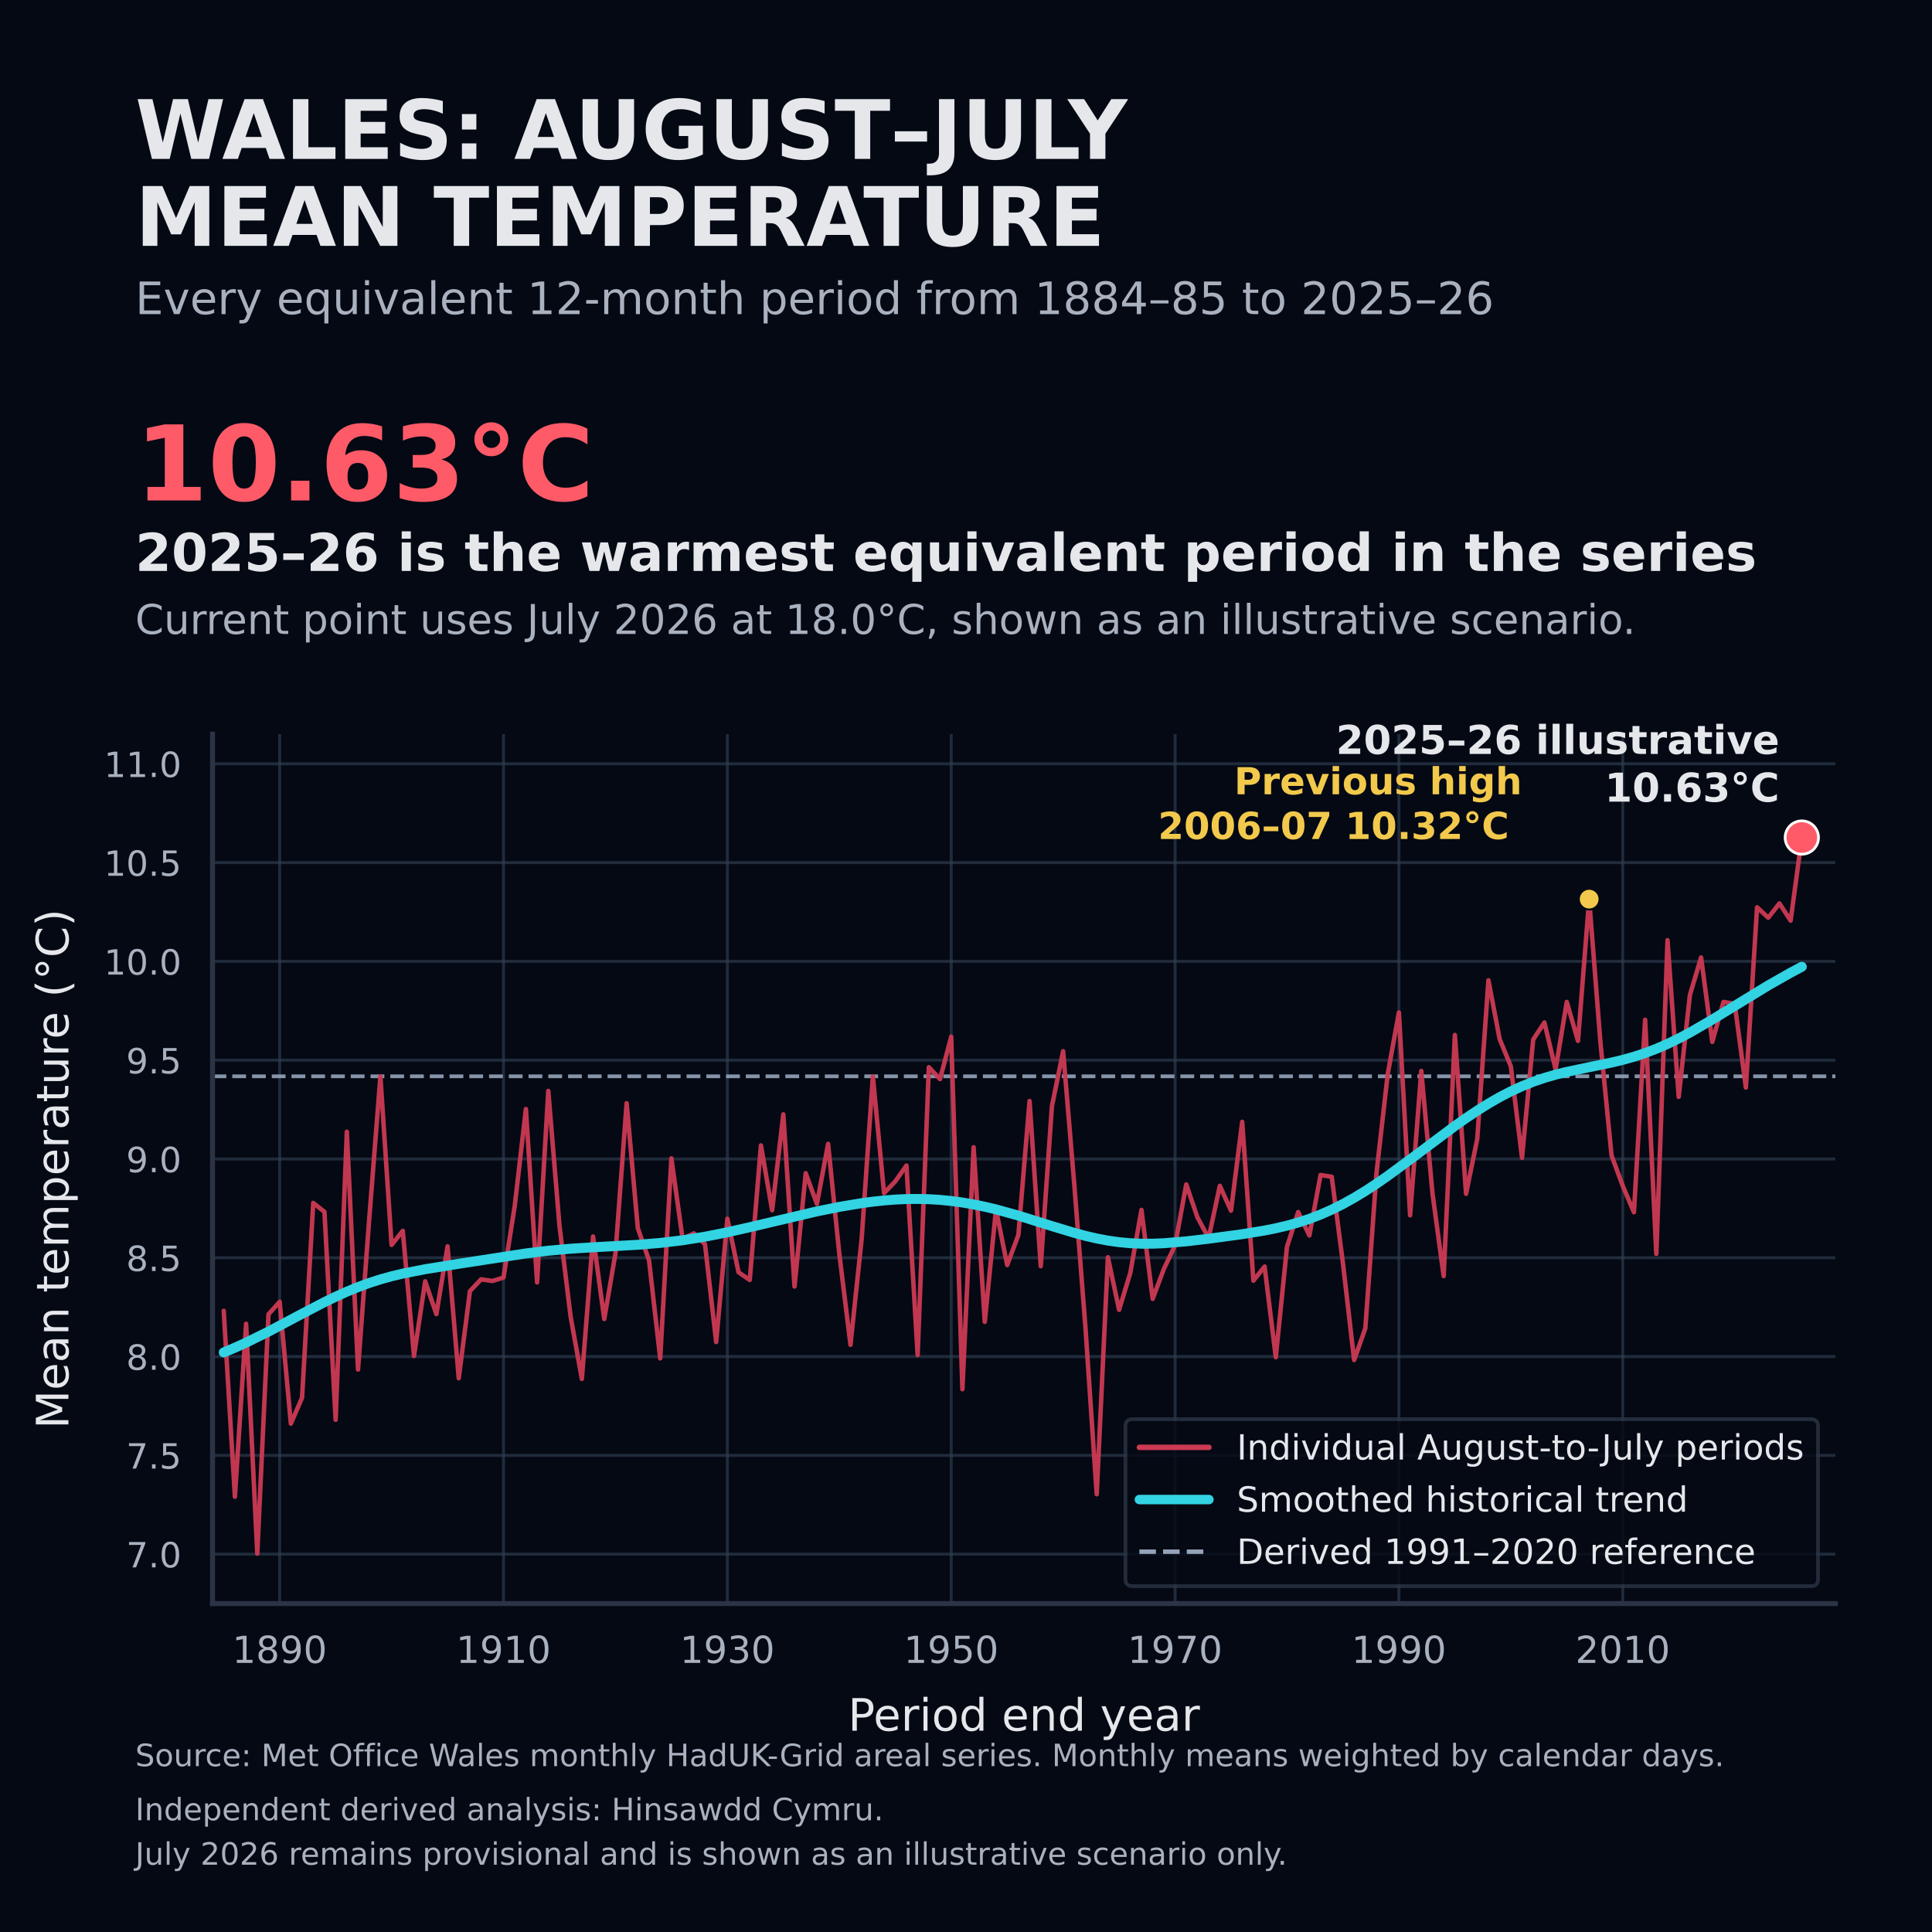
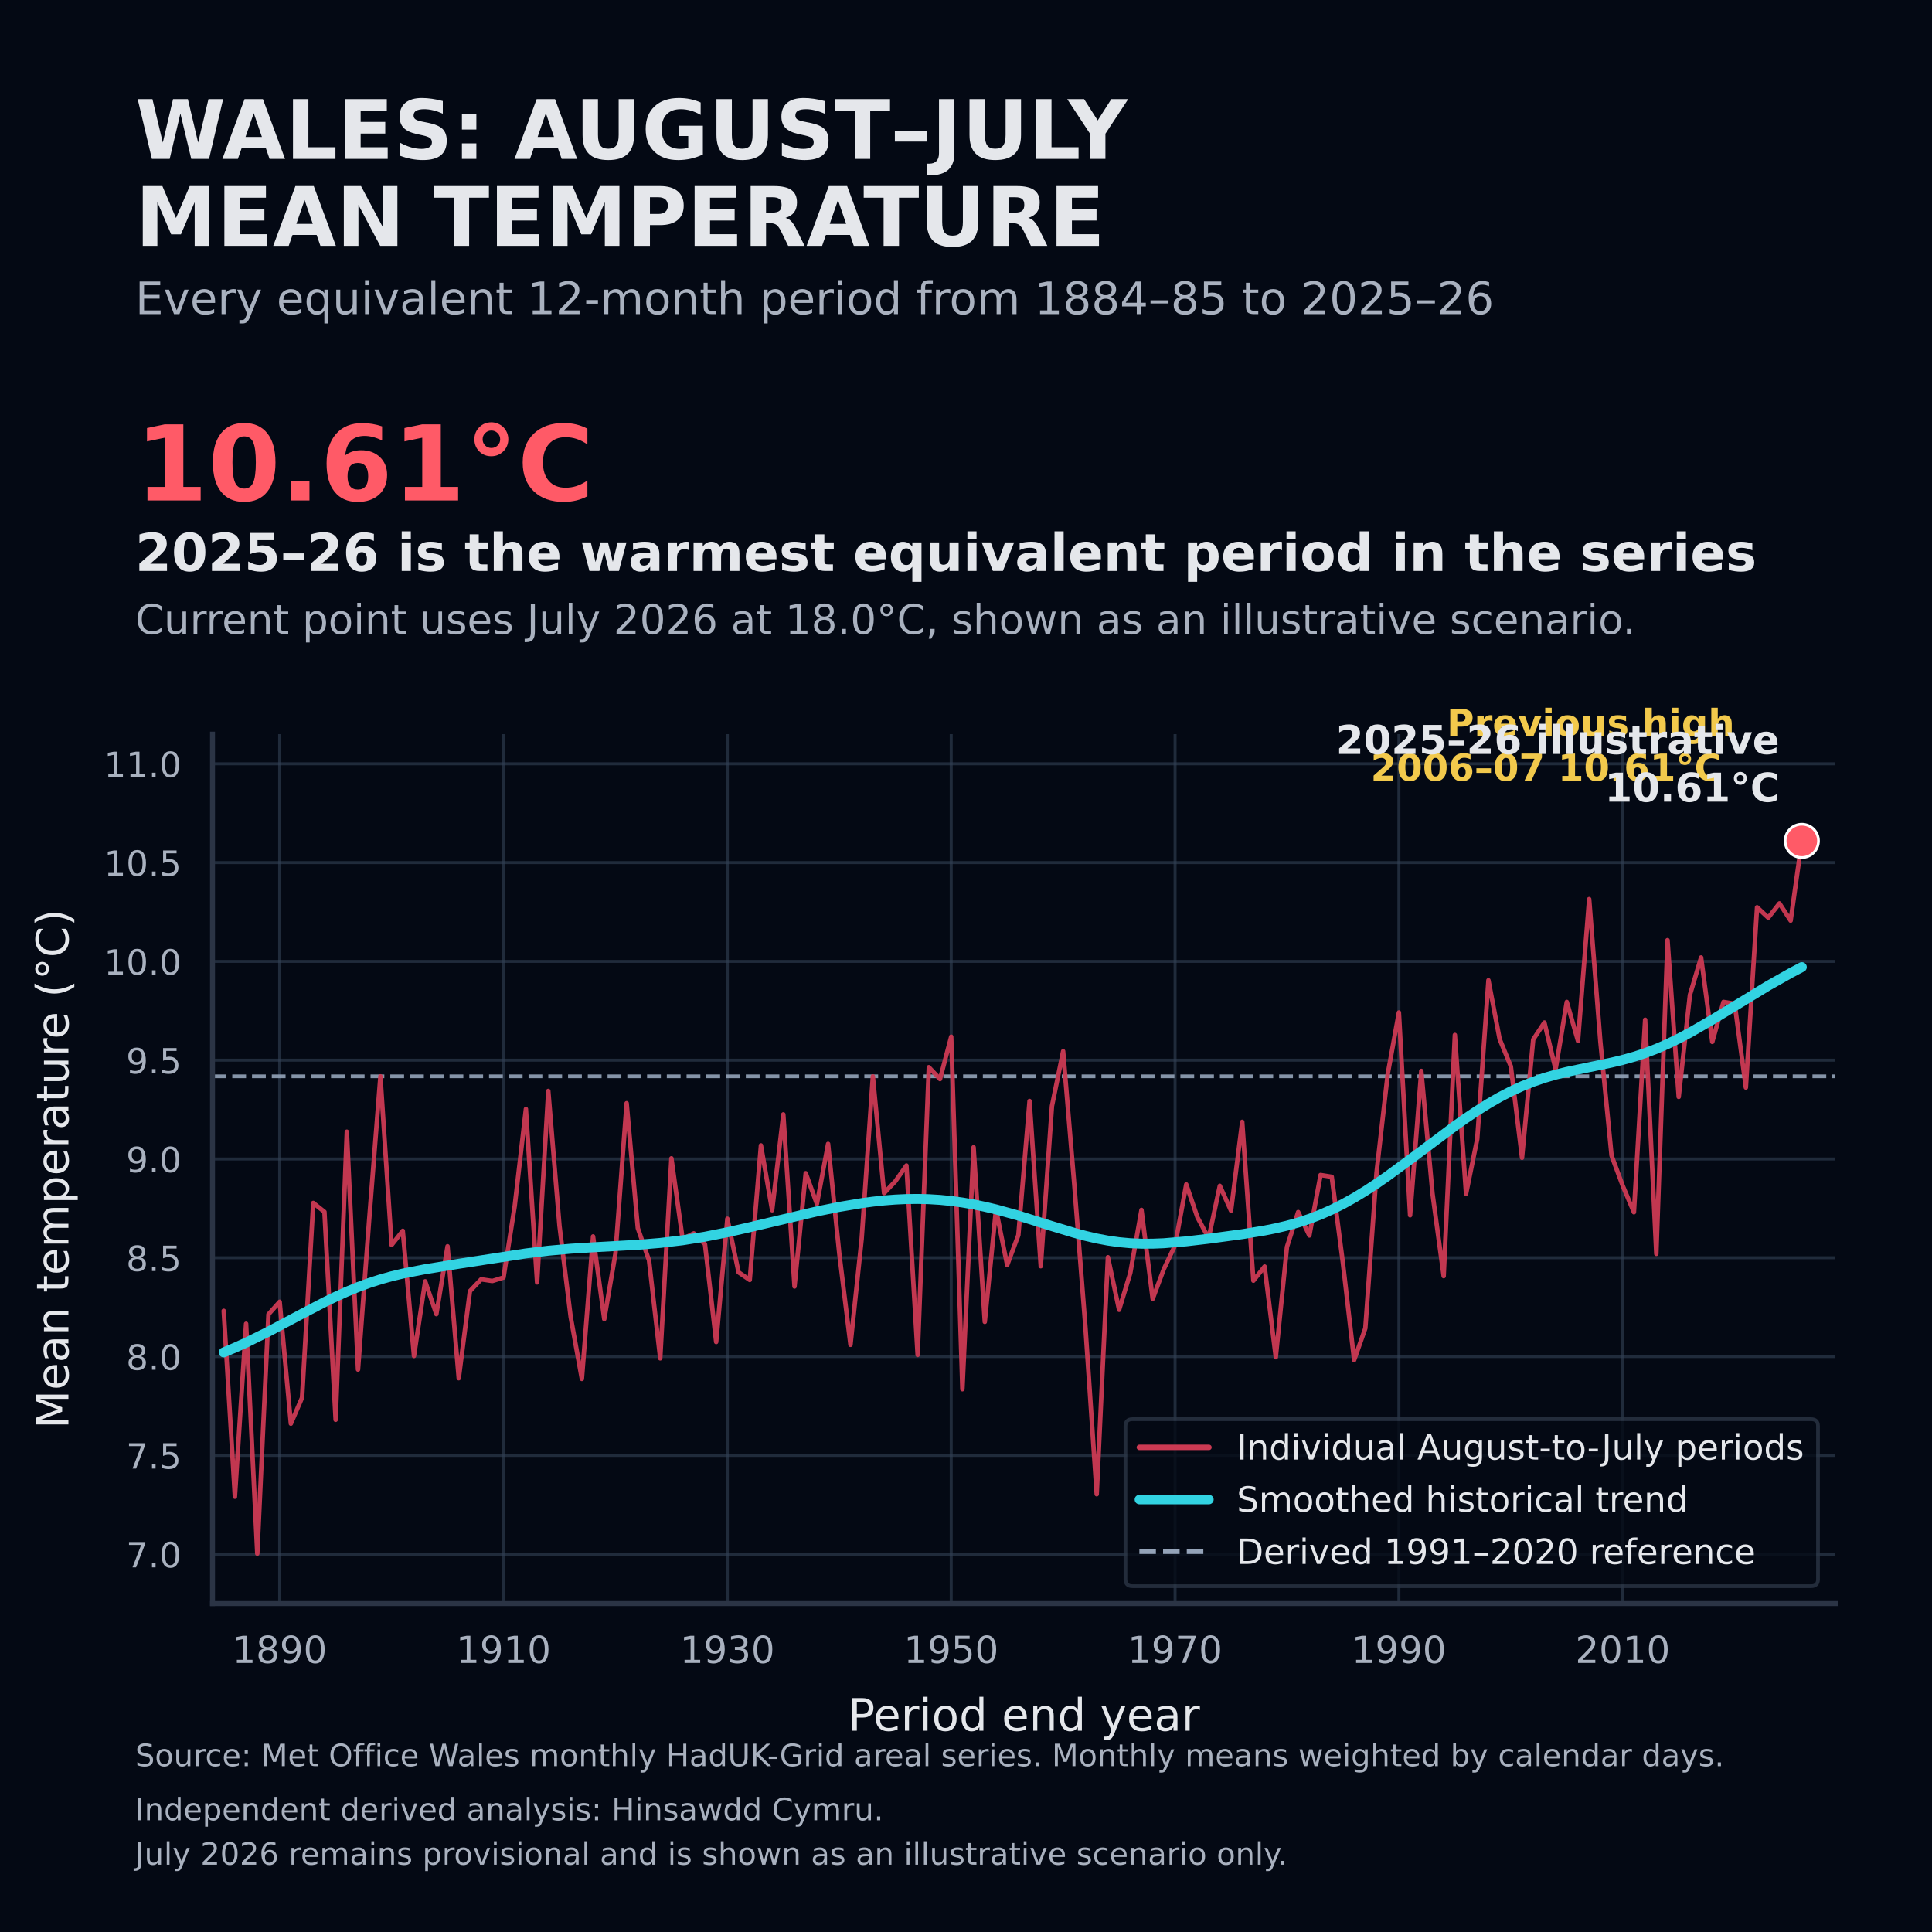
<svg xmlns="http://www.w3.org/2000/svg" xmlns:xlink="http://www.w3.org/1999/xlink" width="777.6pt" height="777.6pt" viewBox="0 0 777.6 777.6" version="1.1">
  <defs>
    <style type="text/css">*{stroke-linejoin: round; stroke-linecap: butt}</style>
  </defs>
  <g id="figure_1">
    <g id="patch_1">
      <path d="M 0 777.6  L 777.6 777.6  L 777.6 0  L 0 0  z " style="fill: #040914" />
    </g>
    <g id="axes_1">
      <g id="patch_2">
        <path d="M 85.536 645.408  L 738.72 645.408  L 738.72 295.488  L 85.536 295.488  z " style="fill: #040914" />
      </g>
      <g id="matplotlib.axis_1">
        <g id="xtick_1">
          <g id="line2d_1">
-             <path d="M 112.564 645.408  L 112.564 295.488  " clip-path="url(#p707ee0fff5)" style="fill: none; stroke: #334155; stroke-opacity: 0.6; stroke-width: 1.2; stroke-linecap: round" />
+             <path d="M 112.564 645.408  L 112.564 295.488  " clip-path="url(#p80b85d3dd5)" style="fill: none; stroke: #334155; stroke-opacity: 0.6; stroke-width: 1.2; stroke-linecap: round" />
          </g>
          <g id="text_1">
            <text style="font-size: 15px; font-family: 'DejaVu Sans'; text-anchor: middle; fill: #a9b1bf" x="112.564" y="669.304" transform="rotate(-0 112.5643 669.3045)">1890</text>
          </g>
        </g>
        <g id="xtick_2">
          <g id="line2d_2">
-             <path d="M 202.659 645.408  L 202.659 295.488  " clip-path="url(#p707ee0fff5)" style="fill: none; stroke: #334155; stroke-opacity: 0.6; stroke-width: 1.2; stroke-linecap: round" />
+             <path d="M 202.659 645.408  L 202.659 295.488  " clip-path="url(#p80b85d3dd5)" style="fill: none; stroke: #334155; stroke-opacity: 0.6; stroke-width: 1.2; stroke-linecap: round" />
          </g>
          <g id="text_2">
            <text style="font-size: 15px; font-family: 'DejaVu Sans'; text-anchor: middle; fill: #a9b1bf" x="202.659" y="669.304" transform="rotate(-0 202.6586 669.3045)">1910</text>
          </g>
        </g>
        <g id="xtick_3">
          <g id="line2d_3">
-             <path d="M 292.753 645.408  L 292.753 295.488  " clip-path="url(#p707ee0fff5)" style="fill: none; stroke: #334155; stroke-opacity: 0.6; stroke-width: 1.2; stroke-linecap: round" />
+             <path d="M 292.753 645.408  L 292.753 295.488  " clip-path="url(#p80b85d3dd5)" style="fill: none; stroke: #334155; stroke-opacity: 0.6; stroke-width: 1.2; stroke-linecap: round" />
          </g>
          <g id="text_3">
            <text style="font-size: 15px; font-family: 'DejaVu Sans'; text-anchor: middle; fill: #a9b1bf" x="292.753" y="669.304" transform="rotate(-0 292.753 669.3045)">1930</text>
          </g>
        </g>
        <g id="xtick_4">
          <g id="line2d_4">
-             <path d="M 382.847 645.408  L 382.847 295.488  " clip-path="url(#p707ee0fff5)" style="fill: none; stroke: #334155; stroke-opacity: 0.6; stroke-width: 1.2; stroke-linecap: round" />
+             <path d="M 382.847 645.408  L 382.847 295.488  " clip-path="url(#p80b85d3dd5)" style="fill: none; stroke: #334155; stroke-opacity: 0.6; stroke-width: 1.2; stroke-linecap: round" />
          </g>
          <g id="text_4">
            <text style="font-size: 15px; font-family: 'DejaVu Sans'; text-anchor: middle; fill: #a9b1bf" x="382.847" y="669.304" transform="rotate(-0 382.8473 669.3045)">1950</text>
          </g>
        </g>
        <g id="xtick_5">
          <g id="line2d_5">
-             <path d="M 472.942 645.408  L 472.942 295.488  " clip-path="url(#p707ee0fff5)" style="fill: none; stroke: #334155; stroke-opacity: 0.6; stroke-width: 1.2; stroke-linecap: round" />
+             <path d="M 472.942 645.408  L 472.942 295.488  " clip-path="url(#p80b85d3dd5)" style="fill: none; stroke: #334155; stroke-opacity: 0.6; stroke-width: 1.2; stroke-linecap: round" />
          </g>
          <g id="text_5">
            <text style="font-size: 15px; font-family: 'DejaVu Sans'; text-anchor: middle; fill: #a9b1bf" x="472.942" y="669.304" transform="rotate(-0 472.9417 669.3045)">1970</text>
          </g>
        </g>
        <g id="xtick_6">
          <g id="line2d_6">
-             <path d="M 563.036 645.408  L 563.036 295.488  " clip-path="url(#p707ee0fff5)" style="fill: none; stroke: #334155; stroke-opacity: 0.6; stroke-width: 1.2; stroke-linecap: round" />
+             <path d="M 563.036 645.408  L 563.036 295.488  " clip-path="url(#p80b85d3dd5)" style="fill: none; stroke: #334155; stroke-opacity: 0.6; stroke-width: 1.2; stroke-linecap: round" />
          </g>
          <g id="text_6">
            <text style="font-size: 15px; font-family: 'DejaVu Sans'; text-anchor: middle; fill: #a9b1bf" x="563.036" y="669.304" transform="rotate(-0 563.036 669.3045)">1990</text>
          </g>
        </g>
        <g id="xtick_7">
          <g id="line2d_7">
-             <path d="M 653.13 645.408  L 653.13 295.488  " clip-path="url(#p707ee0fff5)" style="fill: none; stroke: #334155; stroke-opacity: 0.6; stroke-width: 1.2; stroke-linecap: round" />
+             <path d="M 653.13 645.408  L 653.13 295.488  " clip-path="url(#p80b85d3dd5)" style="fill: none; stroke: #334155; stroke-opacity: 0.6; stroke-width: 1.2; stroke-linecap: round" />
          </g>
          <g id="text_7">
            <text style="font-size: 15px; font-family: 'DejaVu Sans'; text-anchor: middle; fill: #a9b1bf" x="653.13" y="669.304" transform="rotate(-0 653.1304 669.3045)">2010</text>
          </g>
        </g>
        <g id="text_8">
          <text style="font-size: 18px; font-family: 'DejaVu Sans'; text-anchor: middle; fill: #e5e7eb" x="412.128" y="696.585" transform="rotate(-0 412.128 696.5852)">Period end year</text>
        </g>
      </g>
      <g id="matplotlib.axis_2">
        <g id="ytick_1">
          <g id="line2d_8">
-             <path d="M 85.536 625.526  L 738.72 625.526  " clip-path="url(#p707ee0fff5)" style="fill: none; stroke: #334155; stroke-opacity: 0.6; stroke-width: 1.2; stroke-linecap: round" />
+             <path d="M 85.536 625.526  L 738.72 625.526  " clip-path="url(#p80b85d3dd5)" style="fill: none; stroke: #334155; stroke-opacity: 0.6; stroke-width: 1.2; stroke-linecap: round" />
          </g>
          <g id="text_9">
            <text style="font-size: 14px; font-family: 'DejaVu Sans'; text-anchor: end; fill: #a9b1bf" x="73.036" y="630.845" transform="rotate(-0 73.036 630.8445)">7.0</text>
          </g>
        </g>
        <g id="ytick_2">
          <g id="line2d_9">
-             <path d="M 85.536 585.763  L 738.72 585.763  " clip-path="url(#p707ee0fff5)" style="fill: none; stroke: #334155; stroke-opacity: 0.6; stroke-width: 1.2; stroke-linecap: round" />
+             <path d="M 85.536 585.763  L 738.72 585.763  " clip-path="url(#p80b85d3dd5)" style="fill: none; stroke: #334155; stroke-opacity: 0.6; stroke-width: 1.2; stroke-linecap: round" />
          </g>
          <g id="text_10">
            <text style="font-size: 14px; font-family: 'DejaVu Sans'; text-anchor: end; fill: #a9b1bf" x="73.036" y="591.081" transform="rotate(-0 73.036 591.0809)">7.5</text>
          </g>
        </g>
        <g id="ytick_3">
          <g id="line2d_10">
-             <path d="M 85.536 545.999  L 738.72 545.999  " clip-path="url(#p707ee0fff5)" style="fill: none; stroke: #334155; stroke-opacity: 0.6; stroke-width: 1.2; stroke-linecap: round" />
+             <path d="M 85.536 545.999  L 738.72 545.999  " clip-path="url(#p80b85d3dd5)" style="fill: none; stroke: #334155; stroke-opacity: 0.6; stroke-width: 1.2; stroke-linecap: round" />
          </g>
          <g id="text_11">
            <text style="font-size: 14px; font-family: 'DejaVu Sans'; text-anchor: end; fill: #a9b1bf" x="73.036" y="551.317" transform="rotate(-0 73.036 551.3173)">8.0</text>
          </g>
        </g>
        <g id="ytick_4">
          <g id="line2d_11">
-             <path d="M 85.536 506.235  L 738.72 506.235  " clip-path="url(#p707ee0fff5)" style="fill: none; stroke: #334155; stroke-opacity: 0.6; stroke-width: 1.2; stroke-linecap: round" />
+             <path d="M 85.536 506.235  L 738.72 506.235  " clip-path="url(#p80b85d3dd5)" style="fill: none; stroke: #334155; stroke-opacity: 0.6; stroke-width: 1.2; stroke-linecap: round" />
          </g>
          <g id="text_12">
            <text style="font-size: 14px; font-family: 'DejaVu Sans'; text-anchor: end; fill: #a9b1bf" x="73.036" y="511.554" transform="rotate(-0 73.036 511.5536)">8.5</text>
          </g>
        </g>
        <g id="ytick_5">
          <g id="line2d_12">
-             <path d="M 85.536 466.472  L 738.72 466.472  " clip-path="url(#p707ee0fff5)" style="fill: none; stroke: #334155; stroke-opacity: 0.6; stroke-width: 1.2; stroke-linecap: round" />
+             <path d="M 85.536 466.472  L 738.72 466.472  " clip-path="url(#p80b85d3dd5)" style="fill: none; stroke: #334155; stroke-opacity: 0.6; stroke-width: 1.2; stroke-linecap: round" />
          </g>
          <g id="text_13">
            <text style="font-size: 14px; font-family: 'DejaVu Sans'; text-anchor: end; fill: #a9b1bf" x="73.036" y="471.79" transform="rotate(-0 73.036 471.79)">9.0</text>
          </g>
        </g>
        <g id="ytick_6">
          <g id="line2d_13">
-             <path d="M 85.536 426.708  L 738.72 426.708  " clip-path="url(#p707ee0fff5)" style="fill: none; stroke: #334155; stroke-opacity: 0.6; stroke-width: 1.2; stroke-linecap: round" />
+             <path d="M 85.536 426.708  L 738.72 426.708  " clip-path="url(#p80b85d3dd5)" style="fill: none; stroke: #334155; stroke-opacity: 0.6; stroke-width: 1.2; stroke-linecap: round" />
          </g>
          <g id="text_14">
            <text style="font-size: 14px; font-family: 'DejaVu Sans'; text-anchor: end; fill: #a9b1bf" x="73.036" y="432.026" transform="rotate(-0 73.036 432.0264)">9.5</text>
          </g>
        </g>
        <g id="ytick_7">
          <g id="line2d_14">
-             <path d="M 85.536 386.944  L 738.72 386.944  " clip-path="url(#p707ee0fff5)" style="fill: none; stroke: #334155; stroke-opacity: 0.6; stroke-width: 1.2; stroke-linecap: round" />
+             <path d="M 85.536 386.944  L 738.72 386.944  " clip-path="url(#p80b85d3dd5)" style="fill: none; stroke: #334155; stroke-opacity: 0.6; stroke-width: 1.2; stroke-linecap: round" />
          </g>
          <g id="text_15">
            <text style="font-size: 14px; font-family: 'DejaVu Sans'; text-anchor: end; fill: #a9b1bf" x="73.036" y="392.263" transform="rotate(-0 73.036 392.2627)">10.0</text>
          </g>
        </g>
        <g id="ytick_8">
          <g id="line2d_15">
-             <path d="M 85.536 347.181  L 738.72 347.181  " clip-path="url(#p707ee0fff5)" style="fill: none; stroke: #334155; stroke-opacity: 0.6; stroke-width: 1.2; stroke-linecap: round" />
+             <path d="M 85.536 347.181  L 738.72 347.181  " clip-path="url(#p80b85d3dd5)" style="fill: none; stroke: #334155; stroke-opacity: 0.6; stroke-width: 1.2; stroke-linecap: round" />
          </g>
          <g id="text_16">
            <text style="font-size: 14px; font-family: 'DejaVu Sans'; text-anchor: end; fill: #a9b1bf" x="73.036" y="352.499" transform="rotate(-0 73.036 352.4991)">10.5</text>
          </g>
        </g>
        <g id="ytick_9">
          <g id="line2d_16">
-             <path d="M 85.536 307.417  L 738.72 307.417  " clip-path="url(#p707ee0fff5)" style="fill: none; stroke: #334155; stroke-opacity: 0.6; stroke-width: 1.2; stroke-linecap: round" />
+             <path d="M 85.536 307.417  L 738.72 307.417  " clip-path="url(#p80b85d3dd5)" style="fill: none; stroke: #334155; stroke-opacity: 0.6; stroke-width: 1.2; stroke-linecap: round" />
          </g>
          <g id="text_17">
            <text style="font-size: 14px; font-family: 'DejaVu Sans'; text-anchor: end; fill: #a9b1bf" x="73.036" y="312.735" transform="rotate(-0 73.036 312.7355)">11.0</text>
          </g>
        </g>
        <g id="text_18">
          <text style="font-size: 18px; font-family: 'DejaVu Sans'; text-anchor: middle; fill: #e5e7eb" x="27.54" y="470.448" transform="rotate(-90 27.53991 470.448)">Mean temperature (°C)</text>
        </g>
      </g>
      <g id="line2d_17">
-         <path d="M 85.536 433.201  L 738.72 433.201  " clip-path="url(#p707ee0fff5)" style="fill: none; stroke-dasharray: 5.55,2.4; stroke-dashoffset: 0; stroke: #94a3b8; stroke-opacity: 0.9; stroke-width: 1.5" />
+         <path d="M 85.536 433.201  L 738.72 433.201  " clip-path="url(#p80b85d3dd5)" style="fill: none; stroke-dasharray: 5.55,2.4; stroke-dashoffset: 0; stroke: #94a3b8; stroke-opacity: 0.9; stroke-width: 1.5" />
      </g>
      <g id="patch_3">
        <path d="M 85.536 645.408  L 85.536 295.488  " style="fill: none; stroke: #2b3445; stroke-width: 2; stroke-linejoin: miter; stroke-linecap: square" />
      </g>
      <g id="patch_4">
        <path d="M 85.536 645.408  L 738.72 645.408  " style="fill: none; stroke: #2b3445; stroke-width: 2; stroke-linejoin: miter; stroke-linecap: square" />
      </g>
      <g id="line2d_18">
-         <path d="M 90.041 527.588  L 94.545 602.409  L 99.05 532.795  L 103.555 625.287  L 108.06 528.982  L 112.564 523.949  L 117.069 572.995  L 121.574 562.556  L 126.078 484.164  L 130.583 487.737  L 135.088 571.448  L 139.593 455.499  L 144.097 551.228  L 148.602 490.7  L 153.107 433.223  L 157.611 501.071  L 162.116 495.385  L 166.621 545.759  L 171.126 515.713  L 175.63 528.92  L 180.135 501.616  L 184.64 554.714  L 189.144 519.657  L 193.649 514.905  L 198.154 515.582  L 202.659 514.188  L 207.163 485.427  L 211.668 446.373  L 216.173 516.149  L 220.678 439.084  L 225.182 493.358  L 229.687 530.072  L 234.192 554.997  L 238.696 497.651  L 243.201 530.9  L 247.706 504.54  L 252.211 444.03  L 256.715 494.317  L 261.22 507.281  L 265.725 546.716  L 270.229 466.21  L 274.734 498.675  L 279.239 496.409  L 283.744 500.781  L 288.248 540.138  L 292.753 490.526  L 297.258 512.075  L 301.762 515.166  L 306.267 461.003  L 310.772 487.105  L 315.277 448.518  L 319.781 517.795  L 324.286 472.202  L 328.791 484.556  L 333.295 460.393  L 337.8 504.562  L 342.305 541.271  L 346.81 498.588  L 351.314 433.245  L 355.819 480.226  L 360.324 475.492  L 364.828 469.108  L 369.333 545.345  L 373.838 429.533  L 378.343 434.312  L 382.847 417.252  L 387.352 559.137  L 391.857 461.756  L 396.361 532.033  L 400.866 486.735  L 405.371 509.177  L 409.876 497.087  L 414.38 443.136  L 418.885 509.634  L 423.39 445.206  L 427.895 423.101  L 432.399 476.974  L 436.904 534.669  L 441.409 601.407  L 445.913 506.018  L 450.418 527.174  L 454.923 512.358  L 459.428 486.974  L 463.932 522.771  L 468.437 510.745  L 472.942 501.246  L 477.446 476.712  L 481.951 489.96  L 486.456 498.348  L 490.961 477.279  L 495.465 487.279  L 499.97 451.522  L 504.475 515.452  L 508.979 509.765  L 513.484 546.26  L 517.989 501.846  L 522.494 487.824  L 526.998 497.258  L 531.503 472.921  L 536.008 473.642  L 540.512 508.458  L 545.017 547.393  L 549.522 534.625  L 554.027 472.012  L 558.531 432.351  L 563.036 407.513  L 567.541 489.132  L 572.045 431.032  L 576.55 480.307  L 581.055 513.622  L 585.56 416.555  L 590.064 480.487  L 594.569 458.41  L 599.074 394.548  L 603.578 418.211  L 608.083 429.163  L 612.588 465.992  L 617.093 418.385  L 621.597 411.543  L 626.102 430.402  L 630.607 403.264  L 635.112 418.951  L 639.616 361.888  L 644.121 419.255  L 648.626 465.099  L 653.13 477.279  L 657.635 487.911  L 662.14 410.433  L 666.645 504.667  L 671.149 378.403  L 675.654 441.48  L 680.159 400.46  L 684.663 385.354  L 689.168 419.344  L 693.673 403.264  L 698.178 403.98  L 702.682 437.711  L 707.187 365.178  L 711.692 369.361  L 716.196 363.608  L 720.701 370.538  L 725.206 337.093  L 725.206 337.093  " clip-path="url(#p707ee0fff5)" style="fill: none; stroke: #cc3a53; stroke-opacity: 0.95; stroke-width: 1.8; stroke-linecap: round" />
+         <path d="M 90.041 527.588  L 94.545 602.409  L 99.05 532.795  L 103.555 625.287  L 108.06 528.982  L 112.564 523.949  L 117.069 572.995  L 121.574 562.556  L 126.078 484.164  L 130.583 487.737  L 135.088 571.448  L 139.593 455.499  L 144.097 551.228  L 148.602 490.7  L 153.107 433.223  L 157.611 501.071  L 162.116 495.385  L 166.621 545.759  L 171.126 515.713  L 175.63 528.92  L 180.135 501.616  L 184.64 554.714  L 189.144 519.657  L 193.649 514.905  L 198.154 515.582  L 202.659 514.188  L 207.163 485.427  L 211.668 446.373  L 216.173 516.149  L 220.678 439.084  L 225.182 493.358  L 229.687 530.072  L 234.192 554.997  L 238.696 497.651  L 243.201 530.9  L 247.706 504.54  L 252.211 444.03  L 256.715 494.317  L 261.22 507.281  L 265.725 546.716  L 270.229 466.21  L 274.734 498.675  L 279.239 496.409  L 283.744 500.781  L 288.248 540.138  L 292.753 490.526  L 297.258 512.075  L 301.762 515.166  L 306.267 461.003  L 310.772 487.105  L 315.277 448.518  L 319.781 517.795  L 324.286 472.202  L 328.791 484.556  L 333.295 460.393  L 337.8 504.562  L 342.305 541.271  L 346.81 498.588  L 351.314 433.245  L 355.819 480.226  L 360.324 475.492  L 364.828 469.108  L 369.333 545.345  L 373.838 429.533  L 378.343 434.312  L 382.847 417.252  L 387.352 559.137  L 391.857 461.756  L 396.361 532.033  L 400.866 486.735  L 405.371 509.177  L 409.876 497.087  L 414.38 443.136  L 418.885 509.634  L 423.39 445.206  L 427.895 423.101  L 432.399 476.974  L 436.904 534.669  L 441.409 601.407  L 445.913 506.018  L 450.418 527.174  L 454.923 512.358  L 459.428 486.974  L 463.932 522.771  L 468.437 510.745  L 472.942 501.246  L 477.446 476.712  L 481.951 489.96  L 486.456 498.348  L 490.961 477.279  L 495.465 487.279  L 499.97 451.522  L 504.475 515.452  L 508.979 509.765  L 513.484 546.26  L 517.989 501.846  L 522.494 487.824  L 526.998 497.258  L 531.503 472.921  L 536.008 473.642  L 540.512 508.458  L 545.017 547.393  L 549.522 534.625  L 554.027 472.012  L 558.531 432.351  L 563.036 407.513  L 567.541 489.132  L 572.045 431.032  L 576.55 480.307  L 581.055 513.622  L 585.56 416.555  L 590.064 480.487  L 594.569 458.41  L 599.074 394.548  L 603.578 418.211  L 608.083 429.163  L 612.588 465.992  L 617.093 418.385  L 621.597 411.543  L 626.102 430.402  L 630.607 403.264  L 635.112 418.951  L 639.616 361.888  L 644.121 419.255  L 648.626 465.099  L 653.13 477.279  L 657.635 487.911  L 662.14 410.433  L 666.645 504.667  L 671.149 378.403  L 675.654 441.48  L 680.159 400.46  L 684.663 385.354  L 689.168 419.344  L 693.673 403.264  L 698.178 403.98  L 702.682 437.711  L 707.187 365.178  L 711.692 369.361  L 716.196 363.608  L 720.701 370.538  L 725.206 338.444  L 725.206 338.444  " clip-path="url(#p80b85d3dd5)" style="fill: none; stroke: #cc3a53; stroke-opacity: 0.95; stroke-width: 1.8; stroke-linecap: round" />
      </g>
      <g id="text_19">
-         <text style="font-weight: 700; font-size: 15px; font-family: 'DejaVu Sans'; fill: #f2c94c" transform="translate(496.734 319.6934)">Previous high</text>
-         <text style="font-weight: 700; font-size: 15px; font-family: 'DejaVu Sans'; fill: #f2c94c" transform="translate(466.0707 337.6963)">2006–07  10.32°C</text>
+         <text style="font-weight: 700; font-size: 15px; font-family: 'DejaVu Sans'; fill: #f2c94c" transform="translate(582.3236 296.2492)">Previous high</text>
+         <text style="font-weight: 700; font-size: 15px; font-family: 'DejaVu Sans'; fill: #f2c94c" transform="translate(551.6604 314.2521)">2006–07  10.61°C</text>
      </g>
      <g id="text_20">
        <text style="font-weight: 700; font-size: 16px; font-family: 'DejaVu Sans'; fill: #e5e7eb" transform="translate(537.7139 303.4457)">2025–26 illustrative</text>
-         <text style="font-weight: 700; font-size: 16px; font-family: 'DejaVu Sans'; fill: #e5e7eb" transform="translate(645.8464 322.6489)">10.63°C</text>
+         <text style="font-weight: 700; font-size: 16px; font-family: 'DejaVu Sans'; fill: #e5e7eb" transform="translate(645.8464 322.6489)">10.61°C</text>
      </g>
      <g id="line2d_19">
-         <path d="M 90.041 544.324  L 94.545 542.429  L 99.05 540.391  L 108.06 535.951  L 121.574 528.78  L 130.583 524.096  L 135.088 521.909  L 139.593 519.877  L 144.097 518.027  L 148.602 516.377  L 153.107 514.931  L 157.611 513.679  L 162.116 512.601  L 171.126 510.836  L 184.64 508.652  L 211.668 504.481  L 220.678 503.391  L 229.687 502.586  L 238.696 502.015  L 256.715 501.011  L 265.725 500.262  L 274.734 499.191  L 283.744 497.752  L 292.753 495.971  L 301.762 493.934  L 328.791 487.569  L 337.8 485.752  L 346.81 484.249  L 351.314 483.647  L 355.819 483.163  L 360.324 482.81  L 364.828 482.601  L 369.333 482.547  L 373.838 482.656  L 378.343 482.932  L 382.847 483.377  L 387.352 483.989  L 391.857 484.763  L 396.361 485.69  L 400.866 486.759  L 409.876 489.252  L 423.39 493.488  L 432.399 496.216  L 436.904 497.421  L 441.409 498.467  L 445.913 499.321  L 450.418 499.96  L 454.923 500.375  L 459.428 500.571  L 463.932 500.564  L 468.437 500.382  L 477.446 499.625  L 486.456 498.569  L 499.97 496.739  L 508.979 495.263  L 513.484 494.363  L 517.989 493.305  L 522.494 492.052  L 526.998 490.575  L 531.503 488.848  L 536.008 486.861  L 540.512 484.61  L 545.017 482.105  L 549.522 479.364  L 554.027 476.415  L 558.531 473.293  L 567.541 466.682  L 585.56 453.196  L 590.064 450.02  L 594.569 447.004  L 599.074 444.185  L 603.578 441.593  L 608.083 439.255  L 612.588 437.184  L 617.093 435.382  L 621.597 433.84  L 626.102 432.53  L 630.607 431.412  L 639.616 429.526  L 648.626 427.665  L 653.13 426.578  L 657.635 425.314  L 662.14 423.834  L 666.645 422.118  L 671.149 420.163  L 675.654 417.98  L 680.159 415.597  L 689.168 410.375  L 711.692 396.609  L 720.701 391.499  L 725.206 389.103  L 725.206 389.103  " clip-path="url(#p707ee0fff5)" style="fill: none; stroke: #32d3e2; stroke-width: 4; stroke-linecap: round" />
+         <path d="M 90.041 544.324  L 94.545 542.429  L 99.05 540.391  L 108.06 535.951  L 121.574 528.78  L 130.583 524.096  L 135.088 521.909  L 139.593 519.877  L 144.097 518.027  L 148.602 516.377  L 153.107 514.931  L 157.611 513.679  L 162.116 512.601  L 171.126 510.836  L 184.64 508.652  L 211.668 504.481  L 220.678 503.391  L 229.687 502.586  L 238.696 502.015  L 256.715 501.011  L 265.725 500.262  L 274.734 499.191  L 283.744 497.752  L 292.753 495.971  L 301.762 493.934  L 328.791 487.569  L 337.8 485.752  L 346.81 484.249  L 351.314 483.647  L 355.819 483.163  L 360.324 482.81  L 364.828 482.601  L 369.333 482.547  L 373.838 482.656  L 378.343 482.932  L 382.847 483.377  L 387.352 483.989  L 391.857 484.763  L 396.361 485.69  L 400.866 486.759  L 409.876 489.252  L 423.39 493.488  L 432.399 496.216  L 436.904 497.421  L 441.409 498.467  L 445.913 499.321  L 450.418 499.96  L 454.923 500.375  L 459.428 500.571  L 463.932 500.564  L 468.437 500.382  L 477.446 499.625  L 486.456 498.569  L 499.97 496.739  L 508.979 495.263  L 513.484 494.363  L 517.989 493.305  L 522.494 492.052  L 526.998 490.575  L 531.503 488.848  L 536.008 486.861  L 540.512 484.61  L 545.017 482.105  L 549.522 479.364  L 554.027 476.415  L 558.531 473.293  L 567.541 466.682  L 585.56 453.196  L 590.064 450.02  L 594.569 447.004  L 599.074 444.185  L 603.578 441.593  L 608.083 439.255  L 612.588 437.184  L 617.093 435.383  L 621.597 433.84  L 626.102 432.531  L 630.607 431.413  L 639.616 429.528  L 648.626 427.669  L 653.13 426.584  L 657.635 425.322  L 662.14 423.845  L 666.645 422.132  L 671.149 420.181  L 675.654 418.004  L 680.159 415.626  L 689.168 410.421  L 711.692 396.711  L 720.701 391.63  L 725.206 389.248  L 725.206 389.248  " clip-path="url(#p80b85d3dd5)" style="fill: none; stroke: #32d3e2; stroke-width: 4; stroke-linecap: round" />
      </g>
      <g id="legend_1">
        <g id="patch_5">
          <path d="M 455.778 638.408  L 728.92 638.408  Q 731.72 638.408 731.72 635.608  L 731.72 574.005  Q 731.72 571.205 728.92 571.205  L 455.778 571.205  Q 452.978 571.205 452.978 574.005  L 452.978 635.608  Q 452.978 638.408 455.778 638.408  z " style="fill: #040914; opacity: 0.8; stroke: #2b3445; stroke-width: 1.5; stroke-linejoin: miter" />
        </g>
        <g id="line2d_20">
          <path d="M 458.578 582.543  L 472.578 582.543  L 486.578 582.543  " style="fill: none; stroke: #cc3a53; stroke-width: 2.2; stroke-linecap: round" />
        </g>
        <g id="text_21">
          <text style="font-size: 14px; font-family: 'DejaVu Sans'; text-anchor: start; fill: #e5e7eb" x="497.778" y="587.443" transform="rotate(-0 497.7778 587.4425)">Individual August-to-July periods</text>
        </g>
        <g id="line2d_21">
          <path d="M 458.578 603.544  L 472.578 603.544  L 486.578 603.544  " style="fill: none; stroke: #32d3e2; stroke-width: 3.8; stroke-linecap: round" />
        </g>
        <g id="text_22">
          <text style="font-size: 14px; font-family: 'DejaVu Sans'; text-anchor: start; fill: #e5e7eb" x="497.778" y="608.444" transform="rotate(-0 497.7778 608.4436)">Smoothed historical trend</text>
        </g>
        <g id="line2d_22">
          <path d="M 458.578 624.545  L 472.578 624.545  L 486.578 624.545  " style="fill: none; stroke-dasharray: 6.66,2.88; stroke-dashoffset: 0; stroke: #94a3b8; stroke-width: 1.8" />
        </g>
        <g id="text_23">
          <text style="font-size: 14px; font-family: 'DejaVu Sans'; text-anchor: start; fill: #e5e7eb" x="497.778" y="629.445" transform="rotate(-0 497.7778 629.4447)">Derived 1991–2020 reference</text>
        </g>
      </g>
      <g id="PathCollection_1">
        <defs>
-           <path id="m911237d935" d="M 0 4.183  C 1.109 4.183 2.174 3.743 2.958 2.958  C 3.743 2.174 4.183 1.109 4.183 0  C 4.183 -1.109 3.743 -2.174 2.958 -2.958  C 2.174 -3.743 1.109 -4.183 0 -4.183  C -1.109 -4.183 -2.174 -3.743 -2.958 -2.958  C -3.743 -2.174 -4.183 -1.109 -4.183 0  C -4.183 1.109 -3.743 2.174 -2.958 2.958  C -2.174 3.743 -1.109 4.183 0 4.183  z " style="stroke: #040914; stroke-width: 0.8" />
+           <path id="m93b0a07fc6" d="M 0 4.183  C 1.109 4.183 2.174 3.743 2.958 2.958  C 3.743 2.174 4.183 1.109 4.183 0  C 4.183 -1.109 3.743 -2.174 2.958 -2.958  C 2.174 -3.743 1.109 -4.183 0 -4.183  C -1.109 -4.183 -2.174 -3.743 -2.958 -2.958  C -3.743 -2.174 -4.183 -1.109 -4.183 0  C -4.183 1.109 -3.743 2.174 -2.958 2.958  C -2.174 3.743 -1.109 4.183 0 4.183  z " style="stroke: #040914; stroke-width: 0.8" />
        </defs>
-         <g clip-path="url(#p707ee0fff5)">
-           <use xlink:href="#m911237d935" x="639.616" y="361.888" style="fill: #f2c94c; stroke: #040914; stroke-width: 0.8" />
+         <g clip-path="url(#p80b85d3dd5)">
+           <use xlink:href="#m93b0a07fc6" x="725.206" y="338.444" style="fill: #f2c94c; stroke: #040914; stroke-width: 0.8" />
        </g>
      </g>
      <g id="PathCollection_2">
        <defs>
-           <path id="m78dc2fb390" d="M 0 6.708  C 1.779 6.708 3.485 6.001 4.743 4.743  C 6.001 3.485 6.708 1.779 6.708 0  C 6.708 -1.779 6.001 -3.485 4.743 -4.743  C 3.485 -6.001 1.779 -6.708 0 -6.708  C -1.779 -6.708 -3.485 -6.001 -4.743 -4.743  C -6.001 -3.485 -6.708 -1.779 -6.708 0  C -6.708 1.779 -6.001 3.485 -4.743 4.743  C -3.485 6.001 -1.779 6.708 0 6.708  z " style="stroke: #ffffff; stroke-width: 1.1" />
+           <path id="m6672cbbea3" d="M 0 6.708  C 1.779 6.708 3.485 6.001 4.743 4.743  C 6.001 3.485 6.708 1.779 6.708 0  C 6.708 -1.779 6.001 -3.485 4.743 -4.743  C 3.485 -6.001 1.779 -6.708 0 -6.708  C -1.779 -6.708 -3.485 -6.001 -4.743 -4.743  C -6.001 -3.485 -6.708 -1.779 -6.708 0  C -6.708 1.779 -6.001 3.485 -4.743 4.743  C -3.485 6.001 -1.779 6.708 0 6.708  z " style="stroke: #ffffff; stroke-width: 1.1" />
        </defs>
-         <g clip-path="url(#p707ee0fff5)">
-           <use xlink:href="#m78dc2fb390" x="725.206" y="337.093" style="fill: #ff5a67; stroke: #ffffff; stroke-width: 1.1" />
+         <g clip-path="url(#p80b85d3dd5)">
+           <use xlink:href="#m6672cbbea3" x="725.206" y="338.444" style="fill: #ff5a67; stroke: #ffffff; stroke-width: 1.1" />
        </g>
      </g>
    </g>
    <g id="text_24">
      <text style="font-weight: 700; font-size: 33px; font-family: 'DejaVu Sans'; text-anchor: start; fill: #e5e7eb" x="54.432" y="63.952" transform="rotate(-0 54.432 63.95227)">WALES: AUGUST–JULY</text>
    </g>
    <g id="text_25">
      <text style="font-weight: 700; font-size: 33px; font-family: 'DejaVu Sans'; text-anchor: start; fill: #e5e7eb" x="54.432" y="98.944" transform="rotate(-0 54.432 98.94427)">MEAN TEMPERATURE</text>
    </g>
    <g id="text_26">
      <text style="font-size: 18px; font-family: 'DejaVu Sans'; text-anchor: start; fill: #a9b1bf" x="54.432" y="126.429" transform="rotate(-0 54.432 126.4292)">Every equivalent 12-month period from 1884–85 to 2025–26</text>
    </g>
    <g id="text_27">
-       <text style="font-weight: 700; font-size: 42px; font-family: 'DejaVu Sans'; text-anchor: start; fill: #ff5a67" x="54.432" y="201.427" transform="rotate(-0 54.432 201.427)">10.63°C</text>
+       <text style="font-weight: 700; font-size: 42px; font-family: 'DejaVu Sans'; text-anchor: start; fill: #ff5a67" x="54.432" y="201.427" transform="rotate(-0 54.432 201.427)">10.61°C</text>
    </g>
    <g id="text_28">
      <text style="font-weight: 700; font-size: 21px; font-family: 'DejaVu Sans'; text-anchor: start; fill: #e5e7eb" x="54.432" y="229.797" transform="rotate(-0 54.432 229.7967)">2025–26 is the warmest equivalent period in the series</text>
    </g>
    <g id="text_29">
      <text style="font-size: 16.5px; font-family: 'DejaVu Sans'; text-anchor: start; fill: #a9b1bf" x="54.432" y="255.149" transform="rotate(-0 54.432 255.1486)">Current point uses July 2026 at 18.0°C, shown as an illustrative scenario.</text>
    </g>
    <g id="text_30">
      <text style="font-size: 12.4px; font-family: 'DejaVu Sans'; text-anchor: start; fill: #a9b1bf" x="54.432" y="710.858" transform="rotate(-0 54.432 710.8579)">Source: Met Office Wales monthly HadUK-Grid areal series. Monthly means weighted by calendar days.</text>
    </g>
    <g id="text_31">
      <text style="font-size: 12.4px; font-family: 'DejaVu Sans'; text-anchor: start; fill: #a9b1bf" x="54.432" y="732.631" transform="rotate(-0 54.432 732.6307)">Independent derived analysis: Hinsawdd Cymru.</text>
    </g>
    <g id="text_32">
      <text style="font-size: 12.4px; font-family: 'DejaVu Sans'; text-anchor: start; fill: #a9b1bf" x="54.432" y="750.515" transform="rotate(-0 54.432 750.5155)">July 2026 remains provisional and is shown as an illustrative scenario only.</text>
    </g>
  </g>
  <defs>
-     <clipPath id="p707ee0fff5">
+     <clipPath id="p80b85d3dd5">
      <rect x="85.536" y="295.488" width="653.184" height="349.92" />
    </clipPath>
  </defs>
</svg>
